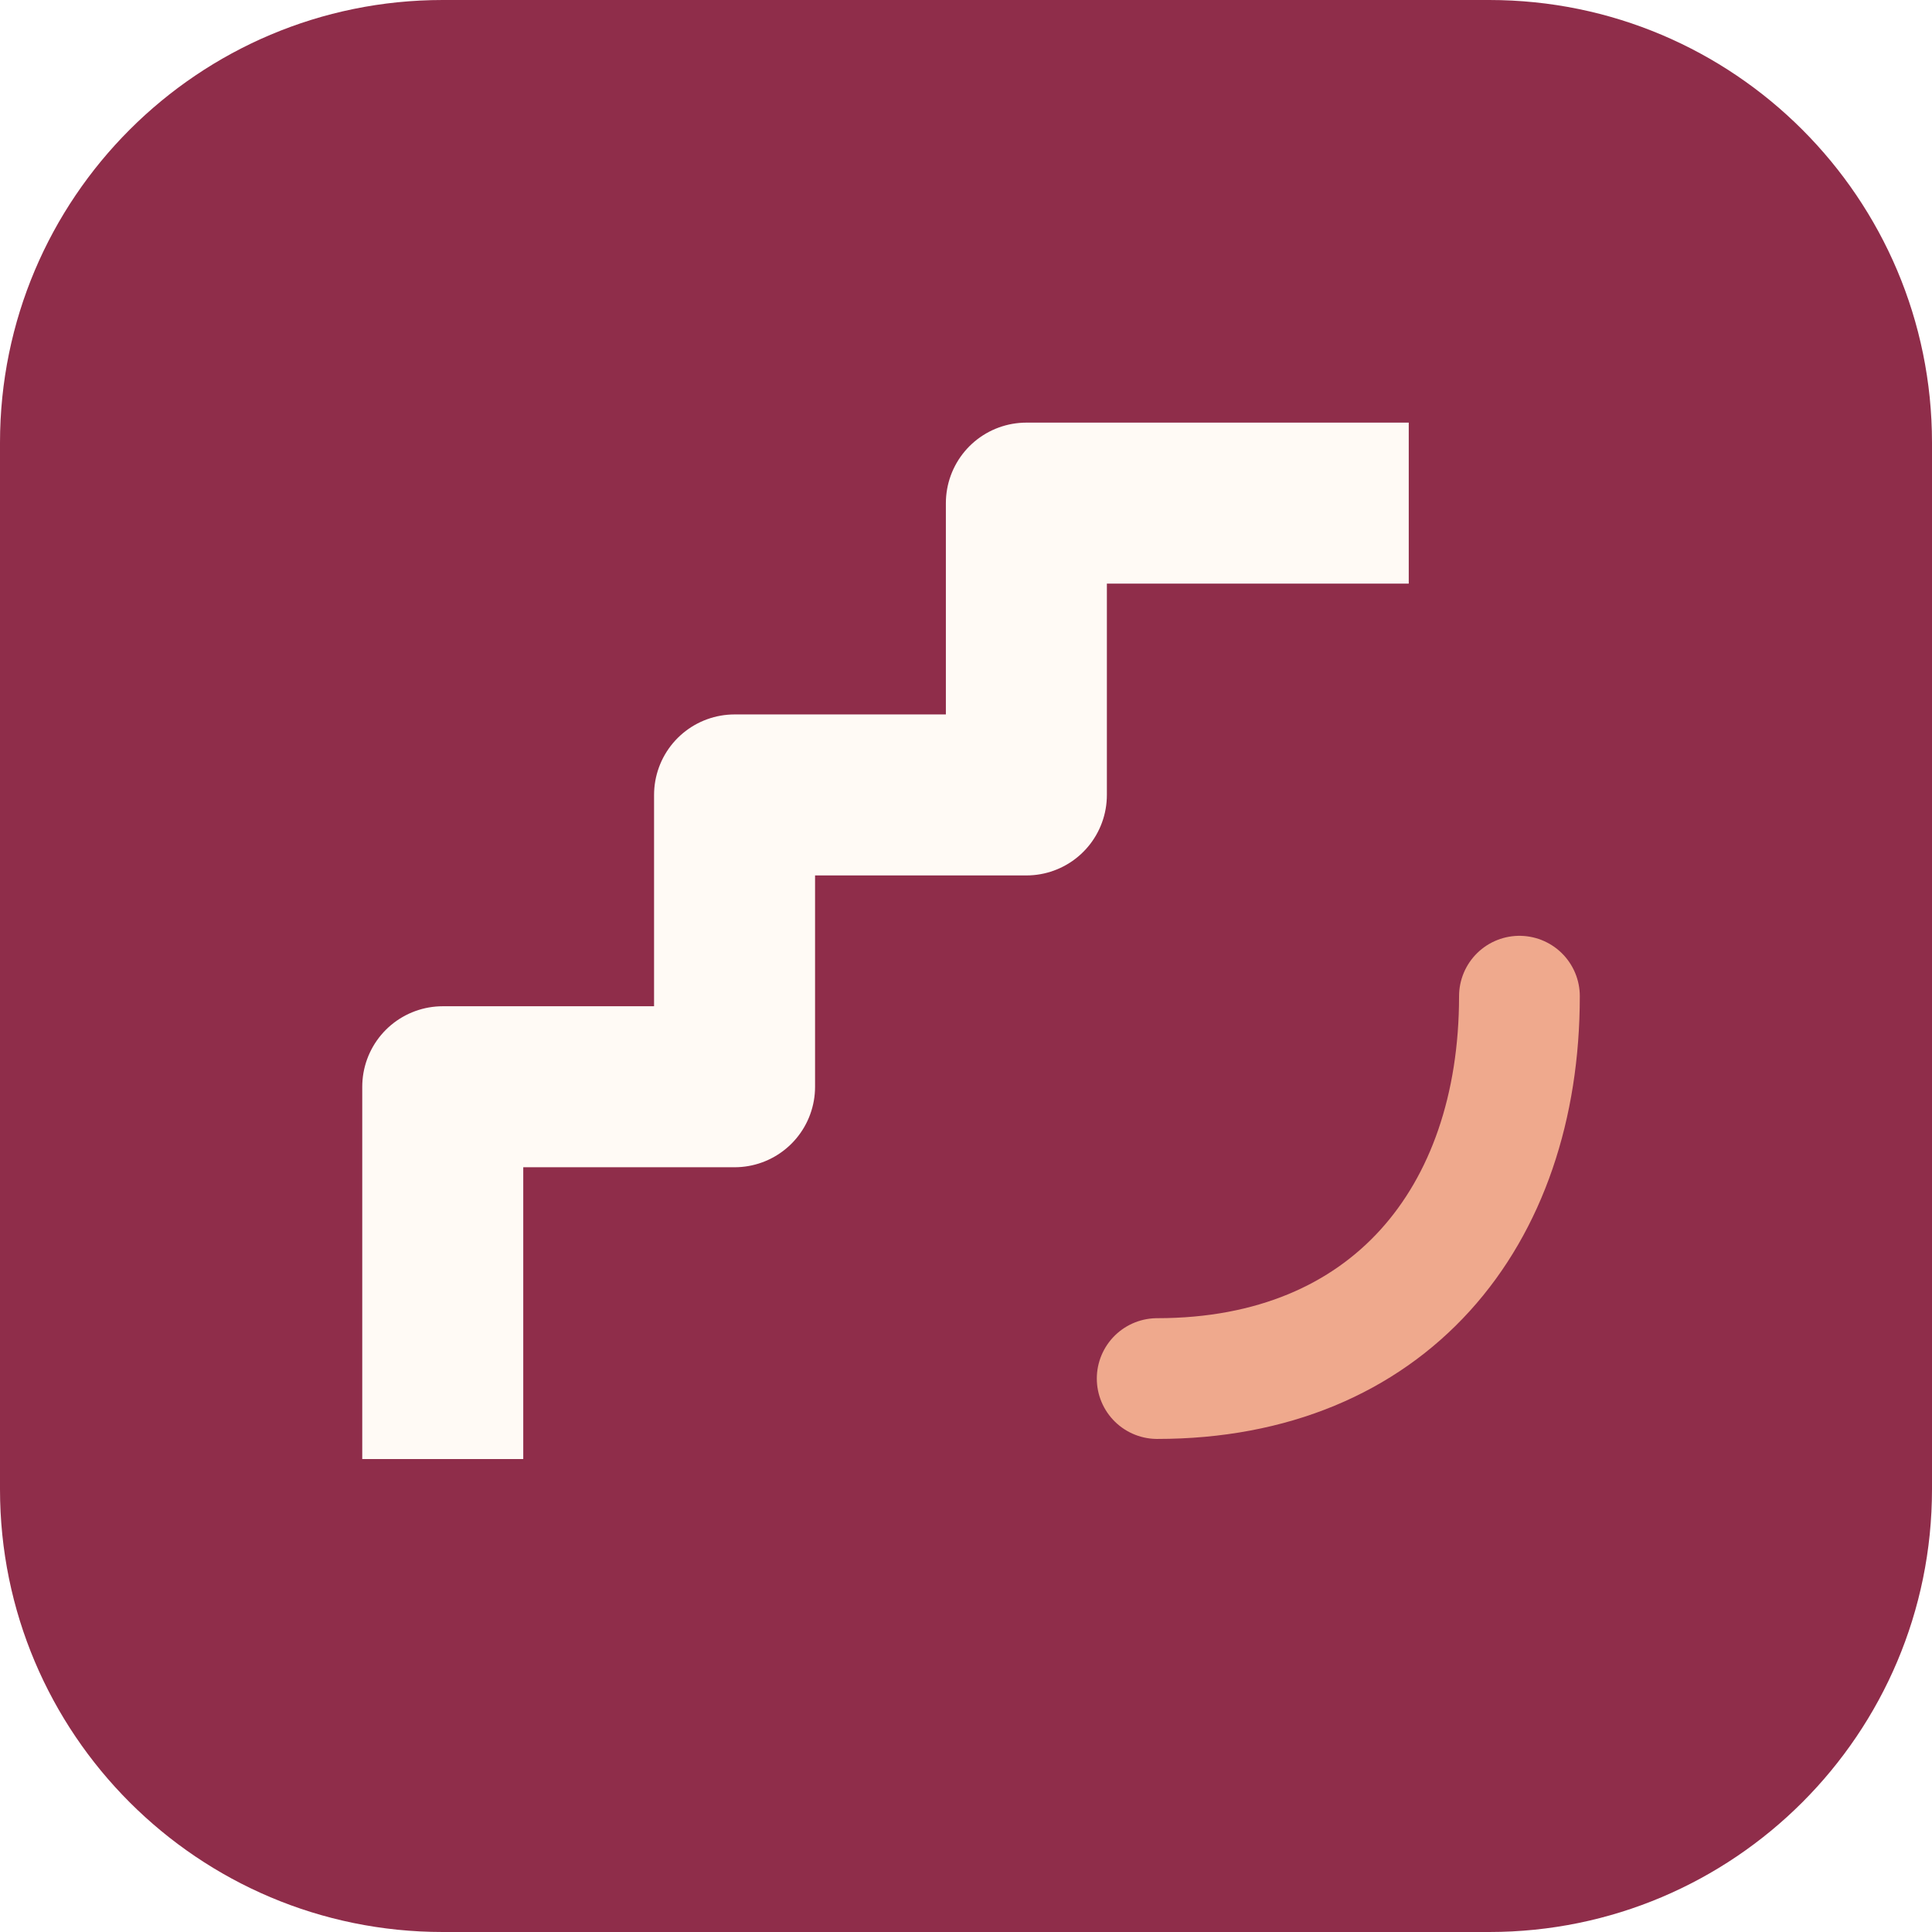
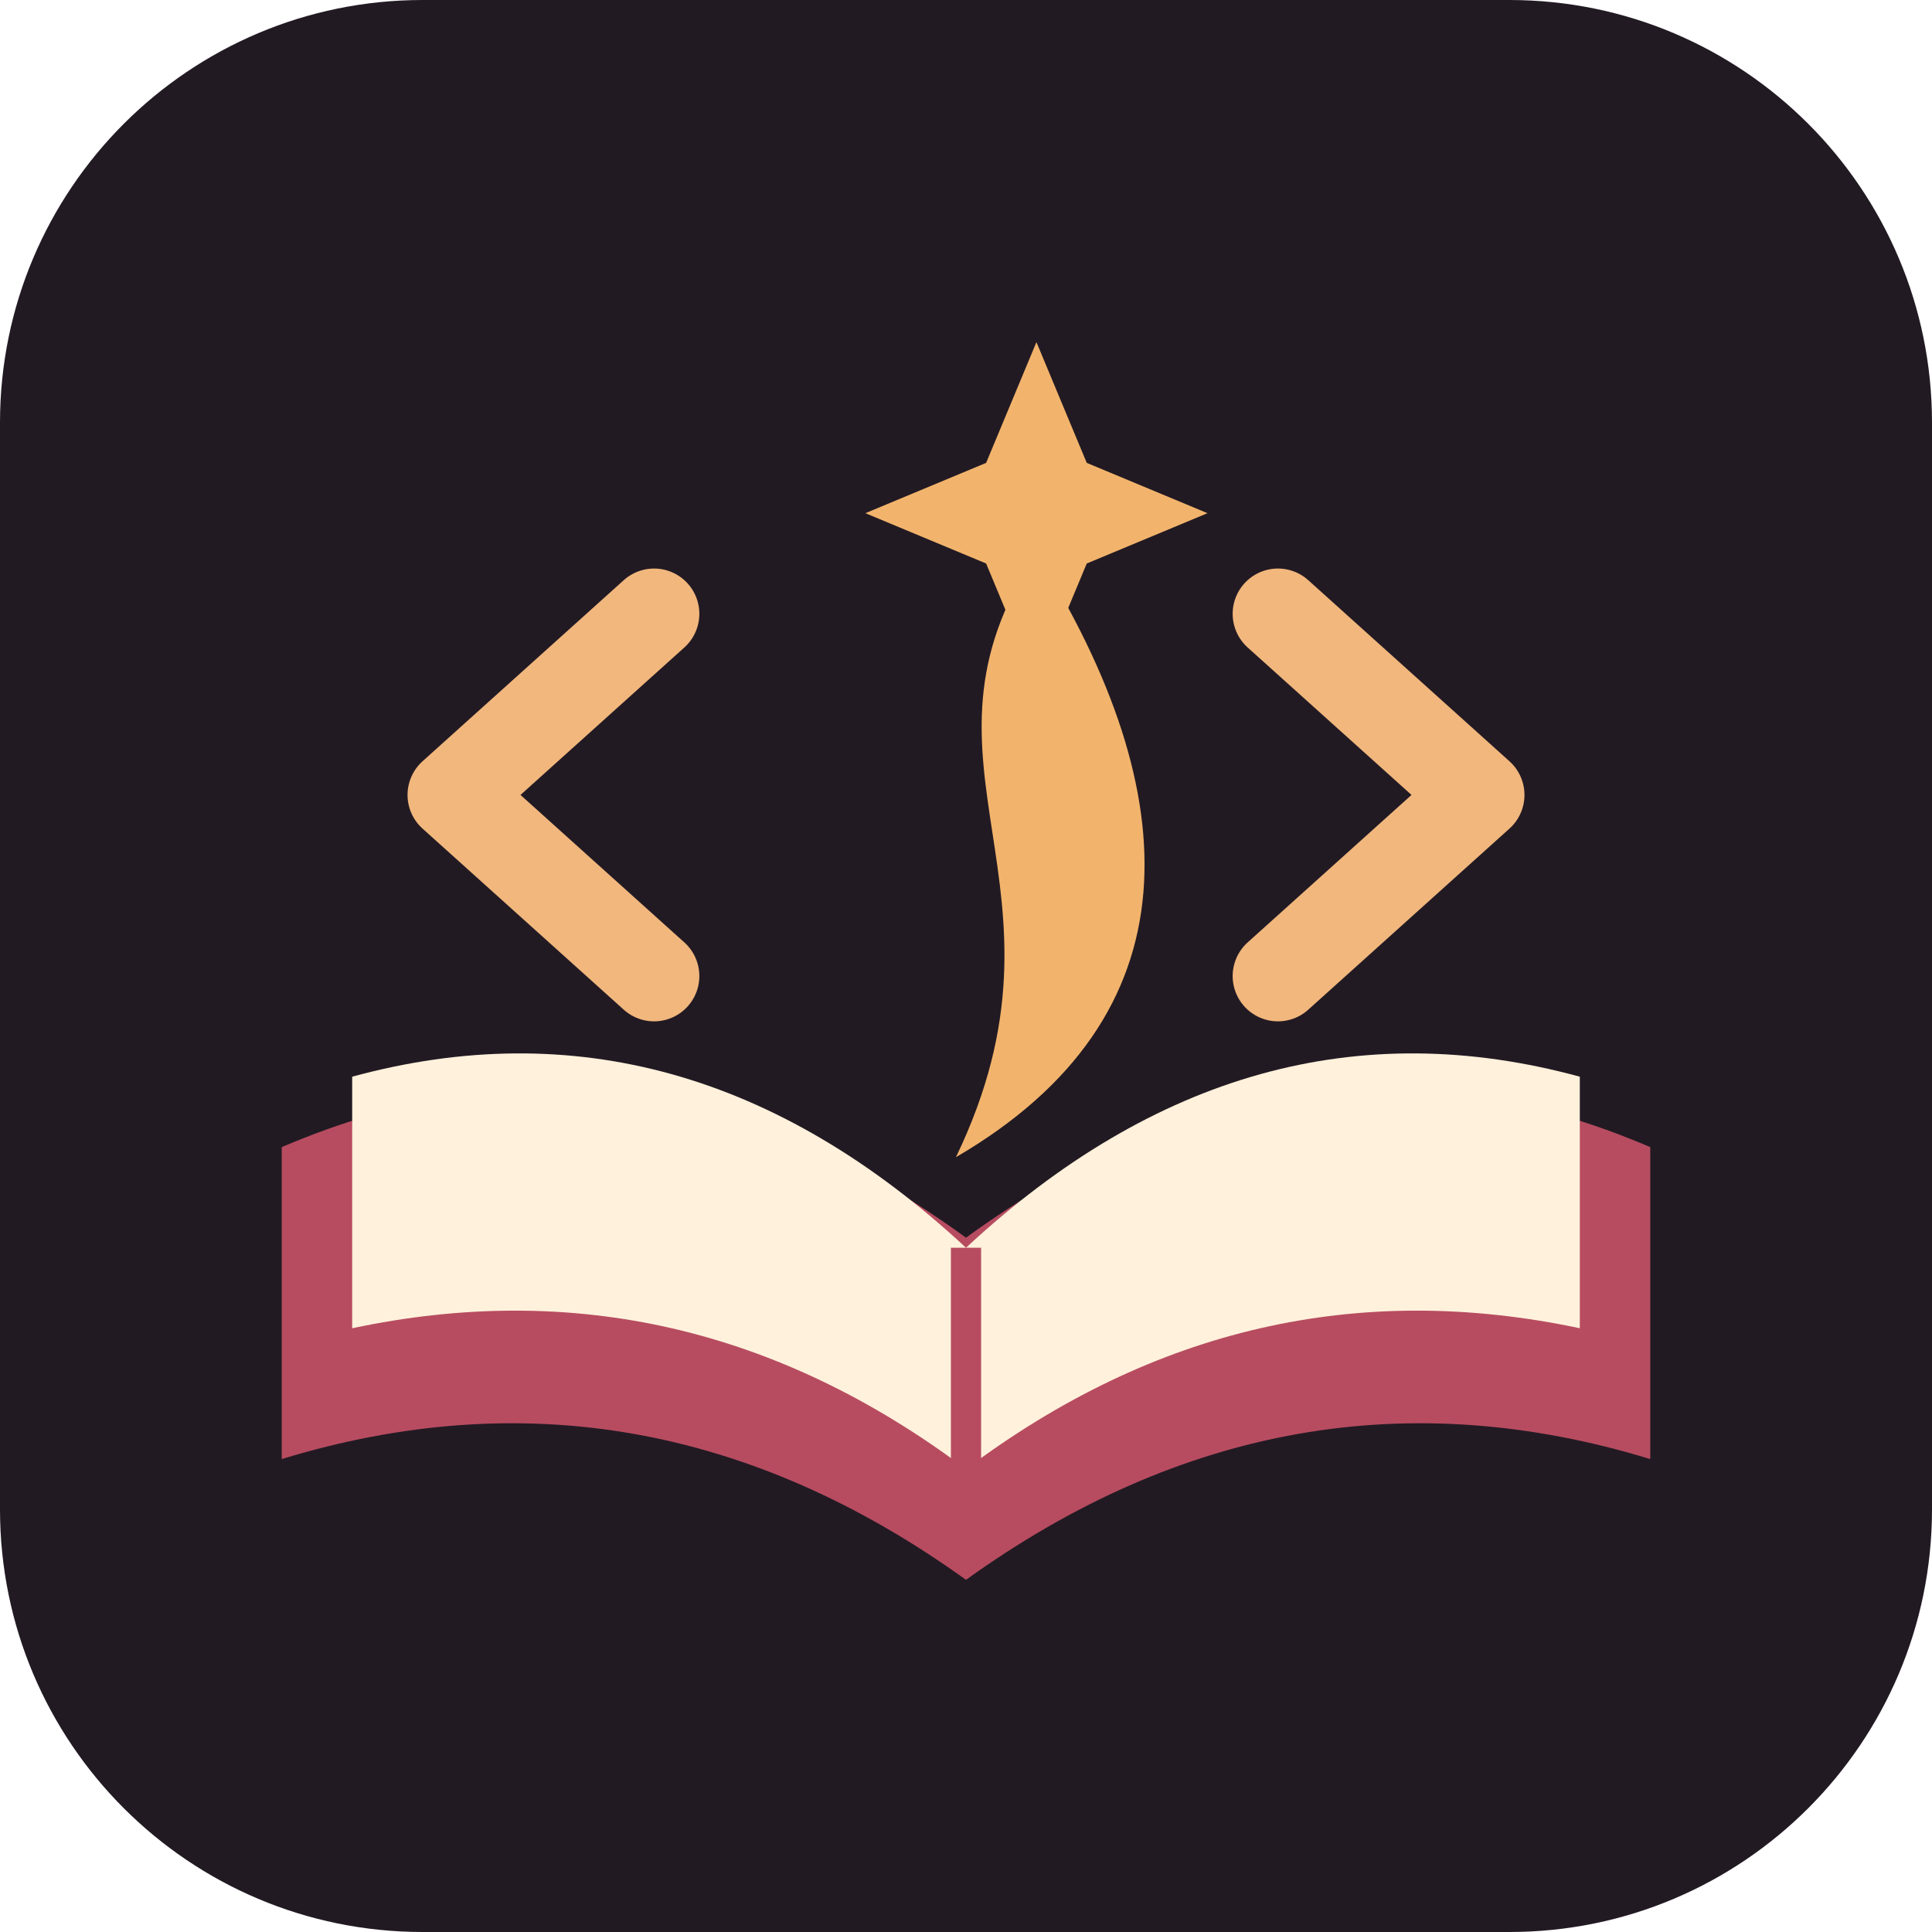
<svg xmlns="http://www.w3.org/2000/svg" viewBox="0 0 192 192">
-   <rect width="192" height="192" rx="44" fill="#8F2D4A" />
-   <path d="M44 137v-29h29V79h29V50h30" fill="none" stroke="#FFFAF5" stroke-width="16" stroke-linecap="square" stroke-linejoin="round" />
-   <path d="M115 137c23 0 36-16 36-38" fill="none" stroke="#EFA98D" stroke-width="12" stroke-linecap="round" />
+   <rect width="192" height="192" rx="42" fill="#221a23" />
+   <path d="M28 114Q63 99 96 123Q129 99 164 114V145Q128 134 96 157Q64 134 28 145Z" fill="#b74c60" />
+   <path d="M35 107Q68 98 96 124Q124 98 157 107V132Q124 125 96 146Q68 125 35 132Z" fill="#fff1db" />
+   <path d="M96 124V146" stroke="#b74c60" stroke-width="3" />
+   <path d="M65 61L45 79L65 97M127 61L147 79L127 97" fill="none" stroke="#f1b77d" stroke-width="9" stroke-linecap="round" stroke-linejoin="round" />
+   <path d="M103 55C89 76 108 88 95 115C119 101 118 79 103 55Z" fill="#f2b46c" />
+   <path d="M103 34L108 46L120 51L108 56L103 68L98 56L86 51L98 46Z" fill="#f2b46c" />
</svg>
